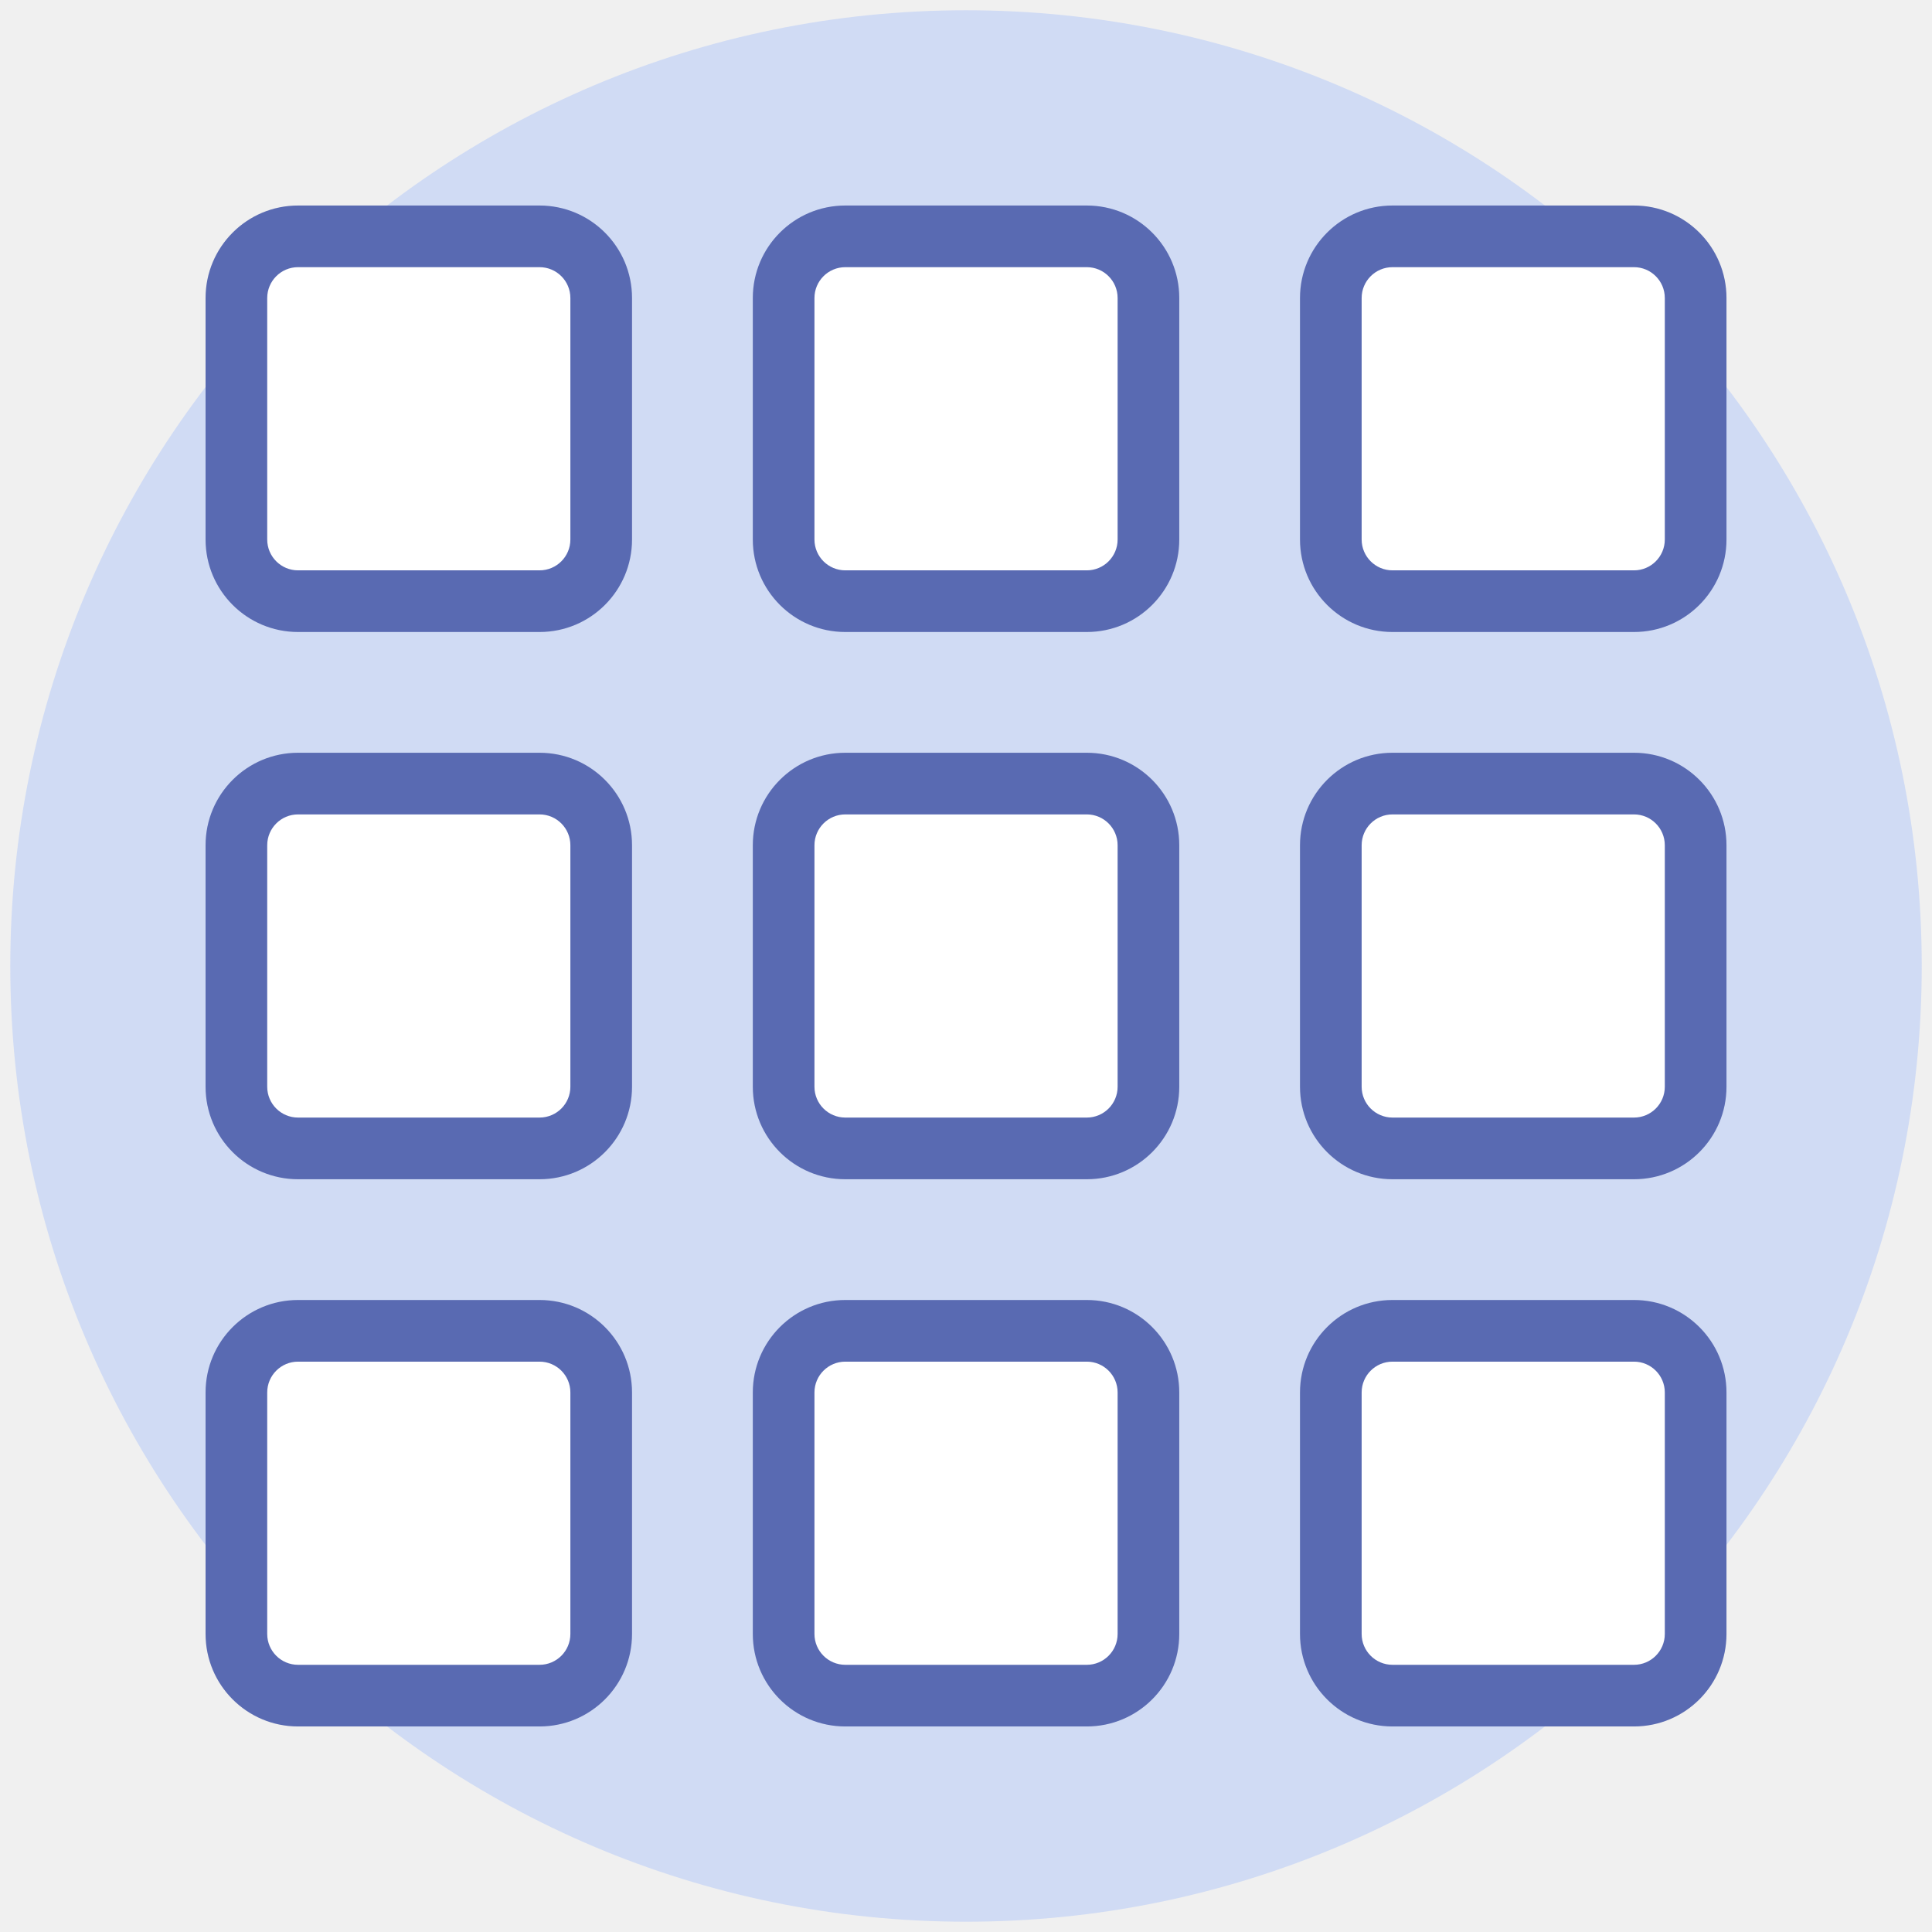
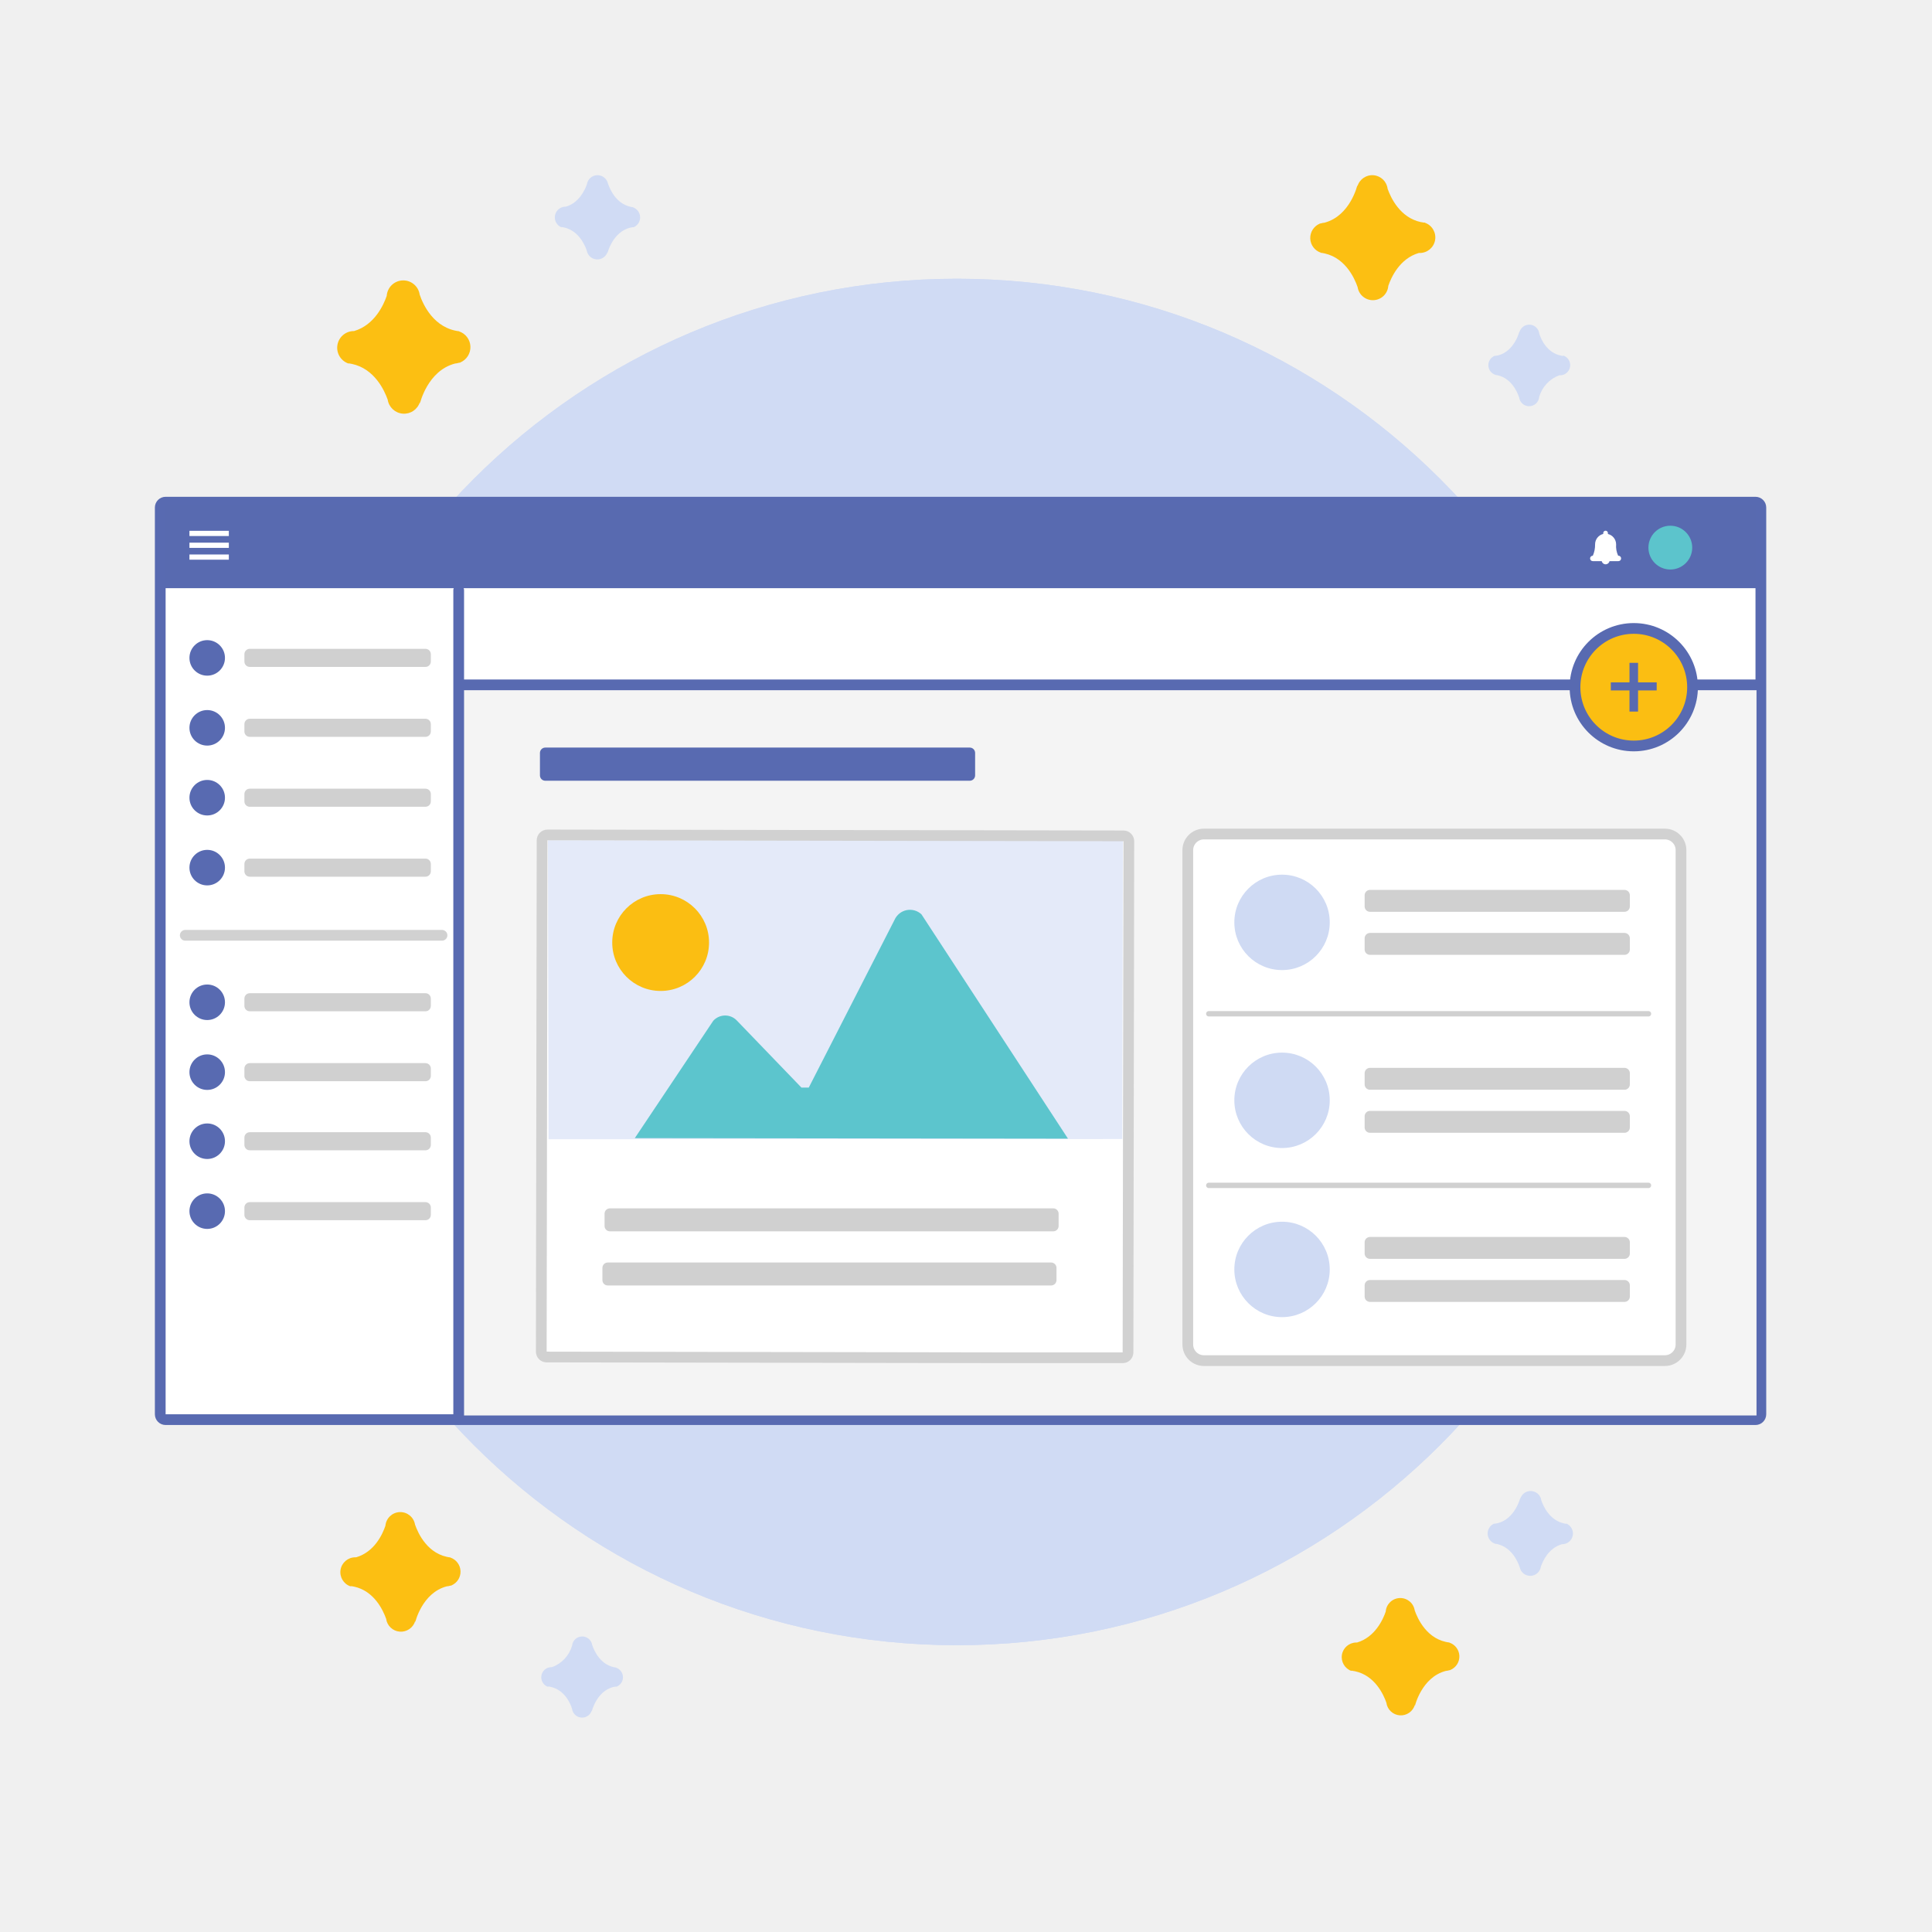
- <svg xmlns="http://www.w3.org/2000/svg" width="80" height="80" viewBox="0 0 80 80" fill="none">
-   <path d="M40 79.574C61.857 79.574 79.575 61.856 79.575 40C79.575 18.143 61.857 0.425 40 0.425C18.144 0.425 0.426 18.143 0.426 40C0.426 61.856 18.144 79.574 40 79.574Z" fill="#D0DBF4" />
-   <path d="M22.342 9.787H12.342C10.932 9.787 9.789 10.93 9.789 12.34V22.34C9.789 23.75 10.932 24.893 12.342 24.893H22.342C23.752 24.893 24.895 23.75 24.895 22.34V12.34C24.895 10.93 23.752 9.787 22.342 9.787Z" fill="white" />
-   <path d="M23.618 12.34C23.618 11.635 23.047 11.063 22.341 11.063H12.341C11.636 11.063 11.065 11.635 11.065 12.34V22.34C11.065 23.045 11.636 23.617 12.341 23.617H22.341C23.047 23.617 23.618 23.045 23.618 22.34V12.34ZM26.171 22.34C26.171 24.455 24.457 26.17 22.341 26.17H12.341C10.226 26.17 8.512 24.455 8.512 22.34V12.34C8.512 10.225 10.226 8.51 12.341 8.51H22.341C24.457 8.51 26.171 10.225 26.171 12.34V22.34Z" fill="#596AB2" />
-   <path d="M22.342 32.446H12.342C10.932 32.446 9.789 33.589 9.789 34.999V44.999C9.789 46.41 10.932 47.553 12.342 47.553H22.342C23.752 47.553 24.895 46.41 24.895 44.999V34.999C24.895 33.589 23.752 32.446 22.342 32.446Z" fill="white" />
-   <path d="M23.618 35C23.618 34.295 23.047 33.723 22.341 33.723H12.341C11.636 33.723 11.065 34.295 11.065 35V45C11.065 45.705 11.636 46.276 12.341 46.276H22.341C23.047 46.276 23.618 45.705 23.618 45V35ZM26.171 45C26.171 47.115 24.457 48.83 22.341 48.83H12.341C10.226 48.83 8.512 47.115 8.512 45V35C8.512 32.885 10.226 31.17 12.341 31.17H22.341C24.457 31.17 26.171 32.885 26.171 35V45Z" fill="#596AB2" />
-   <path d="M22.342 55.106H12.342C10.932 55.106 9.789 56.249 9.789 57.659V67.659C9.789 69.069 10.932 70.212 12.342 70.212H22.342C23.752 70.212 24.895 69.069 24.895 67.659V57.659C24.895 56.249 23.752 55.106 22.342 55.106Z" fill="white" />
-   <path d="M23.618 57.659C23.618 56.954 23.047 56.383 22.341 56.383H12.341C11.636 56.383 11.065 56.954 11.065 57.659V67.659C11.065 68.364 11.636 68.936 12.341 68.936H22.341C23.047 68.936 23.618 68.364 23.618 67.659V57.659ZM26.171 67.659C26.171 69.775 24.457 71.489 22.341 71.489H12.341C10.226 71.489 8.512 69.775 8.512 67.659V57.659C8.512 55.544 10.226 53.83 12.341 53.83H22.341C24.457 53.83 26.171 55.544 26.171 57.659V67.659Z" fill="#596AB2" />
-   <path d="M67.661 9.787H57.661C56.251 9.787 55.107 10.93 55.107 12.34V22.34C55.107 23.75 56.251 24.893 57.661 24.893H67.661C69.071 24.893 70.214 23.75 70.214 22.34V12.34C70.214 10.93 69.071 9.787 67.661 9.787Z" fill="white" />
-   <path d="M68.936 12.34C68.936 11.635 68.365 11.063 67.66 11.063H57.66C56.955 11.063 56.383 11.635 56.383 12.34V22.34C56.383 23.045 56.955 23.617 57.66 23.617H67.66C68.365 23.617 68.936 23.045 68.936 22.34V12.34ZM71.49 22.34C71.49 24.455 69.775 26.17 67.66 26.17H57.66C55.545 26.17 53.83 24.455 53.83 22.34V12.34C53.83 10.225 55.545 8.51 57.66 8.51H67.66C69.775 8.51 71.49 10.225 71.49 12.34V22.34Z" fill="#596AB2" />
-   <path d="M67.661 32.446H57.661C56.251 32.446 55.107 33.589 55.107 34.999V44.999C55.107 46.41 56.251 47.553 57.661 47.553H67.661C69.071 47.553 70.214 46.41 70.214 44.999V34.999C70.214 33.589 69.071 32.446 67.661 32.446Z" fill="white" />
-   <path d="M68.936 35C68.936 34.295 68.365 33.723 67.66 33.723H57.66C56.955 33.723 56.383 34.295 56.383 35V45C56.383 45.705 56.955 46.276 57.66 46.276H67.66C68.365 46.276 68.936 45.705 68.936 45V35ZM71.49 45C71.49 47.115 69.775 48.83 67.66 48.83H57.66C55.545 48.83 53.83 47.115 53.83 45V35C53.83 32.885 55.545 31.17 57.66 31.17H67.66C69.775 31.17 71.49 32.885 71.49 35V45Z" fill="#596AB2" />
-   <path d="M67.661 55.106H57.661C56.251 55.106 55.107 56.249 55.107 57.659V67.659C55.107 69.069 56.251 70.212 57.661 70.212H67.661C69.071 70.212 70.214 69.069 70.214 67.659V57.659C70.214 56.249 69.071 55.106 67.661 55.106Z" fill="white" />
-   <path d="M68.936 57.659C68.936 56.954 68.365 56.383 67.66 56.383H57.66C56.955 56.383 56.383 56.954 56.383 57.659V67.659C56.383 68.364 56.955 68.936 57.66 68.936H67.66C68.365 68.936 68.936 68.364 68.936 67.659V57.659ZM71.49 67.659C71.49 69.775 69.775 71.489 67.66 71.489H57.66C55.545 71.489 53.83 69.775 53.83 67.659V57.659C53.83 55.544 55.545 53.83 57.66 53.83H67.66C69.775 53.83 71.49 55.544 71.49 57.659V67.659Z" fill="#596AB2" />
-   <path d="M45.001 9.787H35.001C33.59 9.787 32.447 10.93 32.447 12.34V22.34C32.447 23.75 33.59 24.893 35.001 24.893H45.001C46.41 24.893 47.554 23.75 47.554 22.34V12.34C47.554 10.93 46.41 9.787 45.001 9.787Z" fill="white" />
-   <path d="M46.278 12.34C46.278 11.635 45.707 11.063 45.002 11.063H35.002C34.297 11.063 33.725 11.635 33.725 12.34V22.34C33.725 23.045 34.297 23.617 35.002 23.617H45.002C45.707 23.617 46.278 23.045 46.278 22.34V12.34ZM48.831 22.34C48.831 24.455 47.117 26.17 45.002 26.17H35.002C32.886 26.17 31.172 24.455 31.172 22.34V12.34C31.172 10.225 32.886 8.51 35.002 8.51H45.002C47.117 8.51 48.831 10.225 48.831 12.34V22.34Z" fill="#596AB2" />
-   <path d="M45.001 32.446H35.001C33.59 32.446 32.447 33.589 32.447 34.999V44.999C32.447 46.41 33.59 47.553 35.001 47.553H45.001C46.41 47.553 47.554 46.41 47.554 44.999V34.999C47.554 33.589 46.41 32.446 45.001 32.446Z" fill="white" />
-   <path d="M46.278 35C46.278 34.295 45.707 33.723 45.002 33.723H35.002C34.297 33.723 33.725 34.295 33.725 35V45C33.725 45.705 34.297 46.276 35.002 46.276H45.002C45.707 46.276 46.278 45.705 46.278 45V35ZM48.831 45C48.831 47.115 47.117 48.83 45.002 48.83H35.002C32.886 48.83 31.172 47.115 31.172 45V35C31.172 32.885 32.886 31.17 35.002 31.17H45.002C47.117 31.17 48.831 32.885 48.831 35V45Z" fill="#596AB2" />
-   <path d="M45.001 55.106H35.001C33.59 55.106 32.447 56.249 32.447 57.659V67.659C32.447 69.069 33.59 70.212 35.001 70.212H45.001C46.41 70.212 47.554 69.069 47.554 67.659V57.659C47.554 56.249 46.41 55.106 45.001 55.106Z" fill="white" />
-   <path d="M46.278 57.659C46.278 56.954 45.707 56.383 45.002 56.383H35.002C34.297 56.383 33.725 56.954 33.725 57.659V67.659C33.725 68.364 34.297 68.936 35.002 68.936H45.002C45.707 68.936 46.278 68.364 46.278 67.659V57.659ZM48.831 67.659C48.831 69.775 47.117 71.489 45.002 71.489H35.002C32.886 71.489 31.172 69.775 31.172 67.659V57.659C31.172 55.544 32.886 53.83 35.002 53.83H45.002C47.117 53.83 48.831 55.544 48.831 57.659V67.659Z" fill="#596AB2" />
+ <svg xmlns="http://www.w3.org/2000/svg" viewBox="0 0 360 360">
+   <defs>
+     <style>.blocks-cls-1,.blocks-cls-3{fill:#d0dbf4;}.blocks-cls-1,.blocks-cls-7{fill-rule:evenodd;}.blocks-cls-10,.blocks-cls-14,.blocks-cls-2,.blocks-cls-8{fill:none;}.blocks-cls-4{fill:#fcbf12;}.blocks-cls-17,.blocks-cls-5,.blocks-cls-9{fill:#fff;}.blocks-cls-15,.blocks-cls-5,.blocks-cls-8{stroke:#586ab1;}.blocks-cls-10,.blocks-cls-14,.blocks-cls-5,.blocks-cls-8,.blocks-cls-9{stroke-linecap:round;stroke-linejoin:round;}.blocks-cls-14,.blocks-cls-15,.blocks-cls-5,.blocks-cls-8,.blocks-cls-9{stroke-width:2px;}.blocks-cls-6{fill:#f4f4f4;}.blocks-cls-7{fill:#f7edd7;}.blocks-cls-14,.blocks-cls-9{stroke:#d1d1d1;}.blocks-cls-10{stroke:#d0d0d0;}.blocks-cls-11{fill:#cfdaf3;}.blocks-cls-12{fill:#d0d0d0;}.blocks-cls-13{fill:#586ab1;}.blocks-cls-15,.blocks-cls-21{fill:#fbbe12;}.blocks-cls-15{stroke-miterlimit:10;}.blocks-cls-16{fill:#586ab0;}.blocks-cls-18{fill:#5cc4cc;}.blocks-cls-19{fill:#e4eaf9;}.blocks-cls-20{fill:#5cc5cd;}</style>
+   </defs>
+   <path class="blocks-cls-1" d="M178.25,306.56A127.31,127.31,0,1,0,51,179.25,127.31,127.31,0,0,0,178.25,306.56Z" />
+   <rect class="blocks-cls-2" x="0.34" y="-0.09" width="360" height="360" />
+   <path class="blocks-cls-1" d="M178.25,306.56A127.31,127.31,0,1,0,51,179.25,127.31,127.31,0,0,0,178.25,306.56Z" />
+   <path class="blocks-cls-3" d="M291.28,66.32h0l-.16,0a1.33,1.33,0,0,0-.3-.06c-2.56-.56-3.67-3-4-4.09a1.88,1.88,0,0,0-3.68-.3l0-.17s-.88,3.73-4,4.53a1.85,1.85,0,0,0-.41.07l-.23,0,0,0a1.89,1.89,0,0,0,.13,3.54l-.07,0c2.93.35,4.14,3.11,4.51,4.22a1.88,1.88,0,0,0,3.74-.13,6.11,6.11,0,0,1,3.74-4h.11a1.89,1.89,0,0,0,.64-3.68Z" />
+   <path class="blocks-cls-4" d="M265.48,41.47l0,0-.24,0a2.33,2.33,0,0,0-.46-.08c-3.93-.83-5.65-4.6-6.22-6.22a2.88,2.88,0,0,0-5.63-.43l0-.25s-1.31,5.71-6.11,7a3.19,3.19,0,0,0-.63.12l-.35.07.07,0a2.89,2.89,0,0,0,.23,5.41l-.11,0c4.48.5,6.36,4.71,6.94,6.4a2.88,2.88,0,0,0,5.72-.23c.54-1.58,2.12-5.08,5.68-6.12h.16a2.9,2.9,0,0,0,1-5.63Z" />
+   <path class="blocks-cls-3" d="M291.92,283.93h0a1,1,0,0,0-.17,0,1.55,1.55,0,0,0-.31-.06c-2.69-.59-3.86-3.18-4.24-4.3a2,2,0,0,0-2-1.74,2,2,0,0,0-1.91,1.42l0-.18s-.93,3.92-4.23,4.76a1.93,1.93,0,0,0-.43.08l-.24,0,0,0a2,2,0,0,0,.13,3.71l-.07,0c3.07.36,4.34,3.26,4.73,4.42a2,2,0,0,0,3.94-.13c.37-1.08,1.47-3.47,3.92-4.17h.11a2,2,0,0,0,.68-3.86Z" />
+   <path class="blocks-cls-3" d="M102.13,314.26h0l.16,0,.3.06c2.57.56,3.68,3,4,4.09a1.89,1.89,0,0,0,3.68.31l0,.16s.88-3.73,4-4.53a1.85,1.85,0,0,0,.41-.07l.23,0,0,0a1.88,1.88,0,0,0,1.17-1.74,1.9,1.9,0,0,0-1.29-1.8l.07,0c-2.93-.35-4.14-3.11-4.51-4.21a1.89,1.89,0,0,0-3.75.12,6.08,6.08,0,0,1-3.74,4h-.1a1.89,1.89,0,0,0-.65,3.67Z" />
+   <path class="blocks-cls-4" d="M65.27,295.56l0,0,.24,0a3.11,3.11,0,0,0,.44.08c3.78.8,5.44,4.42,6,6a2.78,2.78,0,0,0,5.42.41l0,.24s1.26-5.49,5.88-6.7a2.36,2.36,0,0,0,.6-.11,3.43,3.43,0,0,1,.34-.06l-.07,0a2.78,2.78,0,0,0-.22-5.2l.11,0c-4.31-.48-6.12-4.53-6.68-6.15a2.78,2.78,0,0,0-5.51.22c-.51,1.52-2,4.88-5.46,5.89h-.15a2.78,2.78,0,0,0-.91,5.41Z" />
+   <path class="blocks-cls-4" d="M64.87,67.72h-.05l.26,0a3.86,3.86,0,0,0,.49.09c4.21.89,6.06,4.93,6.67,6.66a3.09,3.09,0,0,0,6,.46l0,.28s1.4-6.13,6.55-7.47a2.84,2.84,0,0,0,.67-.13c.13,0,.25-.06.38-.07l-.07,0a3.1,3.1,0,0,0-.25-5.8l.12,0c-4.8-.53-6.82-5-7.44-6.85a3.09,3.09,0,0,0-6.14.24c-.58,1.69-2.27,5.44-6.09,6.56h-.17a3.11,3.11,0,0,0-1,6Z" />
+   <path class="blocks-cls-3" d="M104.6,42.32h0l.17,0a1.65,1.65,0,0,0,.32.06c2.69.59,3.86,3.19,4.24,4.3a2,2,0,0,0,3.86.32l0,.18s.92-3.92,4.23-4.76a2,2,0,0,0,.43-.08l.24,0,0,0a2,2,0,0,0-.14-3.71l.08,0c-3.08-.36-4.35-3.26-4.74-4.42a2,2,0,0,0-3.93.13c-.38,1.08-1.48,3.47-3.93,4.17h-.11a2,2,0,0,0-.67,3.86Z" />
+   <rect class="blocks-cls-5" x="29.86" y="93.57" width="298.25" height="170.96" rx="1" />
+   <rect class="blocks-cls-6" x="85.86" y="127.61" width="241.44" height="136.14" />
+   <path class="blocks-cls-7" d="M294.57,192.36a58.31,58.31,0,0,0,1.29,5.77l1.23-3.95Z" />
+   <line class="blocks-cls-8" x1="86.25" y1="127.61" x2="327.72" y2="127.61" />
+   <rect class="blocks-cls-9" x="221.33" y="155.41" width="91.9" height="98.12" rx="3" />
+   <line class="blocks-cls-10" x1="225.24" y1="188.9" x2="307.17" y2="188.9" />
+   <line class="blocks-cls-10" x1="225.24" y1="220.88" x2="307.17" y2="220.88" />
+   <circle class="blocks-cls-11" cx="238.89" cy="171.87" r="8.89" />
+   <rect class="blocks-cls-12" x="254.28" y="165.82" width="49.42" height="4.08" rx="1" />
+   <rect class="blocks-cls-12" x="254.28" y="173.84" width="49.42" height="4.08" rx="1" />
+   <circle class="blocks-cls-11" cx="238.89" cy="205.03" r="8.89" />
+   <rect class="blocks-cls-12" x="254.28" y="198.98" width="49.42" height="4.08" rx="1" />
+   <rect class="blocks-cls-12" x="254.28" y="207" width="49.42" height="4.08" rx="1" />
+   <circle class="blocks-cls-11" cx="238.89" cy="236.54" r="8.89" />
+   <rect class="blocks-cls-12" x="254.28" y="230.49" width="49.42" height="4.08" rx="1" />
+   <rect class="blocks-cls-12" x="254.28" y="238.51" width="49.42" height="4.08" rx="1" />
+   <line class="blocks-cls-8" x1="85.47" y1="109.98" x2="85.47" y2="264.45" />
+   <circle class="blocks-cls-13" cx="38.61" cy="122.59" r="3.31" />
+   <rect class="blocks-cls-12" x="45.54" y="120.9" width="34.74" height="3.37" rx="1" />
+   <circle class="blocks-cls-13" cx="38.61" cy="135.62" r="3.31" />
+   <rect class="blocks-cls-12" x="45.54" y="133.93" width="34.74" height="3.37" rx="1" />
+   <circle class="blocks-cls-13" cx="38.61" cy="148.64" r="3.31" />
+   <rect class="blocks-cls-12" x="45.54" y="146.96" width="34.74" height="3.37" rx="1" />
+   <circle class="blocks-cls-13" cx="38.61" cy="161.67" r="3.31" />
+   <rect class="blocks-cls-12" x="45.54" y="159.99" width="34.74" height="3.37" rx="1" />
+   <line class="blocks-cls-14" x1="34.52" y1="174.28" x2="82.36" y2="174.28" />
+   <circle class="blocks-cls-13" cx="38.61" cy="186.76" r="3.31" />
+   <rect class="blocks-cls-12" x="45.54" y="185.07" width="34.74" height="3.37" rx="1" />
+   <circle class="blocks-cls-13" cx="38.61" cy="199.78" r="3.31" />
+   <rect class="blocks-cls-12" x="45.54" y="198.1" width="34.74" height="3.37" rx="1" />
+   <circle class="blocks-cls-15" cx="304.43" cy="128.05" r="10.95" />
+   <rect class="blocks-cls-16" x="30.7" y="94.17" width="296.55" height="15.43" />
+   <rect class="blocks-cls-17" x="35.3" y="98.91" width="7.34" height="0.97" />
+   <rect class="blocks-cls-17" x="35.3" y="101.12" width="7.34" height="0.97" />
+   <rect class="blocks-cls-17" x="35.3" y="103.32" width="7.34" height="0.97" />
+   <circle class="blocks-cls-18" cx="311.24" cy="102.04" r="4.08" />
+   <path class="blocks-cls-17" d="M301.6,103.55h-.08a4.24,4.24,0,0,1-.38-2.12,2,2,0,0,0-1.53-1.93.47.47,0,0,0,0-.17.44.44,0,0,0-.44-.44.44.44,0,0,0-.43.44.41.41,0,0,0,0,.16,2,2,0,0,0-1.52,1.94,5,5,0,0,1-.42,2.12h0a.51.51,0,0,0-.51.51v0a.5.5,0,0,0,.51.5h1.66a.73.73,0,0,0,.72.59.74.74,0,0,0,.73-.59h1.66a.5.5,0,0,0,.5-.5v0A.5.5,0,0,0,301.6,103.55Z" />
+   <path class="blocks-cls-17" d="M209.21,253l-21.35,0-86-.14a1,1,0,0,1-1-1l.15-95.28a1,1,0,0,1,1-1l107.33.17a1,1,0,0,1,1,1l-.15,95.28A1,1,0,0,1,209.21,253Z" />
+   <rect class="blocks-cls-12" x="112.65" y="225.16" width="84.61" height="4.28" rx="1" />
+   <rect class="blocks-cls-12" x="112.25" y="235.25" width="84.61" height="4.28" rx="1" />
+   <polygon class="blocks-cls-19" points="102.21 212.28 209.12 212.24 209.24 156.66 102.09 156.57 102.21 212.28" />
+   <path class="blocks-cls-20" d="M199,212.17l-27.3-41.8a3.14,3.14,0,0,0-5,1l-16,31.29-1.36,0-12.05-12.51a3,3,0,0,0-4.38.05l-14.62,21.87Z" />
+   <circle class="blocks-cls-21" cx="123.1" cy="175.63" r="9.02" />
+   <path class="blocks-cls-14" d="M209.21,253l-21.35,0-86-.14a1,1,0,0,1-1-1l.15-95.28a1,1,0,0,1,1-1l107.33.17a1,1,0,0,1,1,1l-.15,95.28A1,1,0,0,1,209.21,253Z" />
+   <path class="blocks-cls-13" d="M305.23,127.15h3.47v1.5h-3.47v3.94h-1.6v-3.94h-3.48v-1.5h3.48v-3.64h1.6Z" />
+   <circle class="blocks-cls-13" cx="38.61" cy="212.65" r="3.31" />
+   <rect class="blocks-cls-12" x="45.54" y="210.97" width="34.74" height="3.37" rx="1" />
+   <circle class="blocks-cls-13" cx="38.61" cy="225.68" r="3.31" />
+   <rect class="blocks-cls-12" x="45.54" y="224" width="34.74" height="3.37" rx="1" />
+   <rect class="blocks-cls-13" x="100.61" y="139.3" width="81.09" height="6.18" rx="1" />
+   <path class="blocks-cls-4" d="M251.81,311.29h0l.23.05a3,3,0,0,0,.43.07c3.7.78,5.33,4.33,5.86,5.86a2.72,2.72,0,0,0,5.31.4l0,.24s1.24-5.38,5.77-6.56a2.93,2.93,0,0,0,.59-.11l.32-.07-.06,0a2.72,2.72,0,0,0-.21-5.1l.1,0c-4.22-.47-6-4.44-6.54-6a2.72,2.72,0,0,0-5.4.22c-.5,1.48-2,4.78-5.35,5.77h-.15a2.73,2.73,0,0,0-.89,5.3Z" />
</svg>
